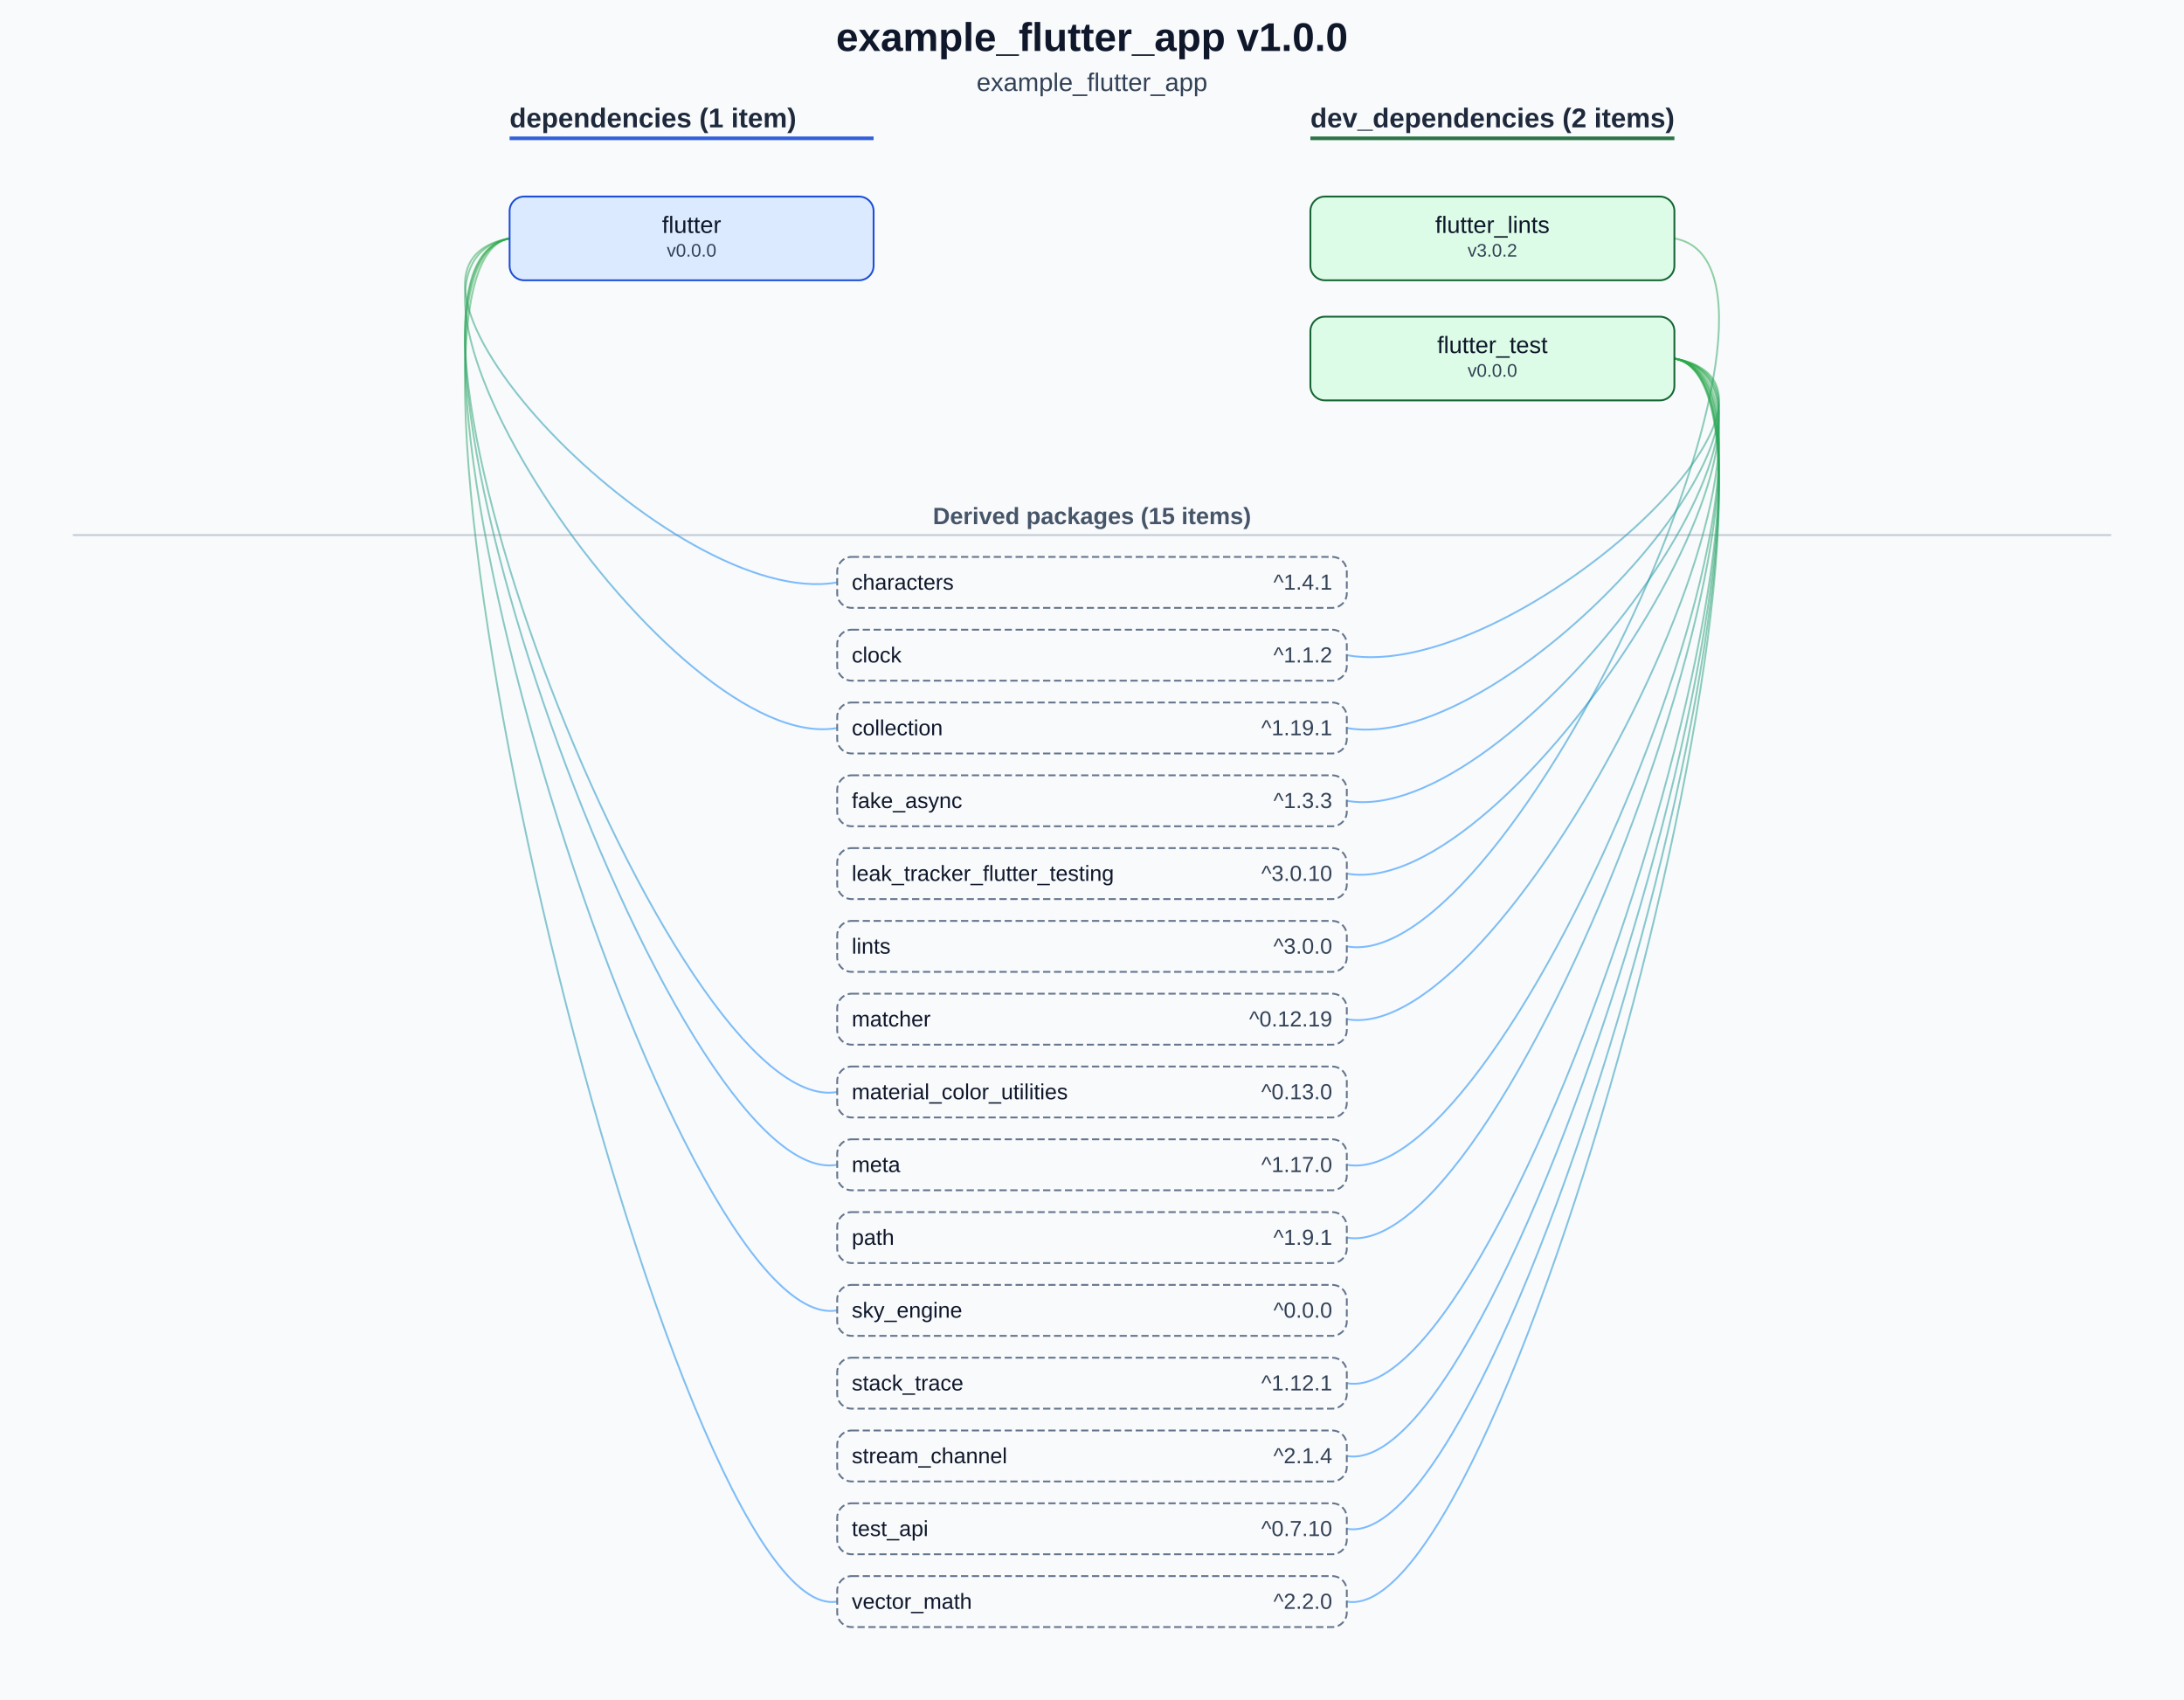
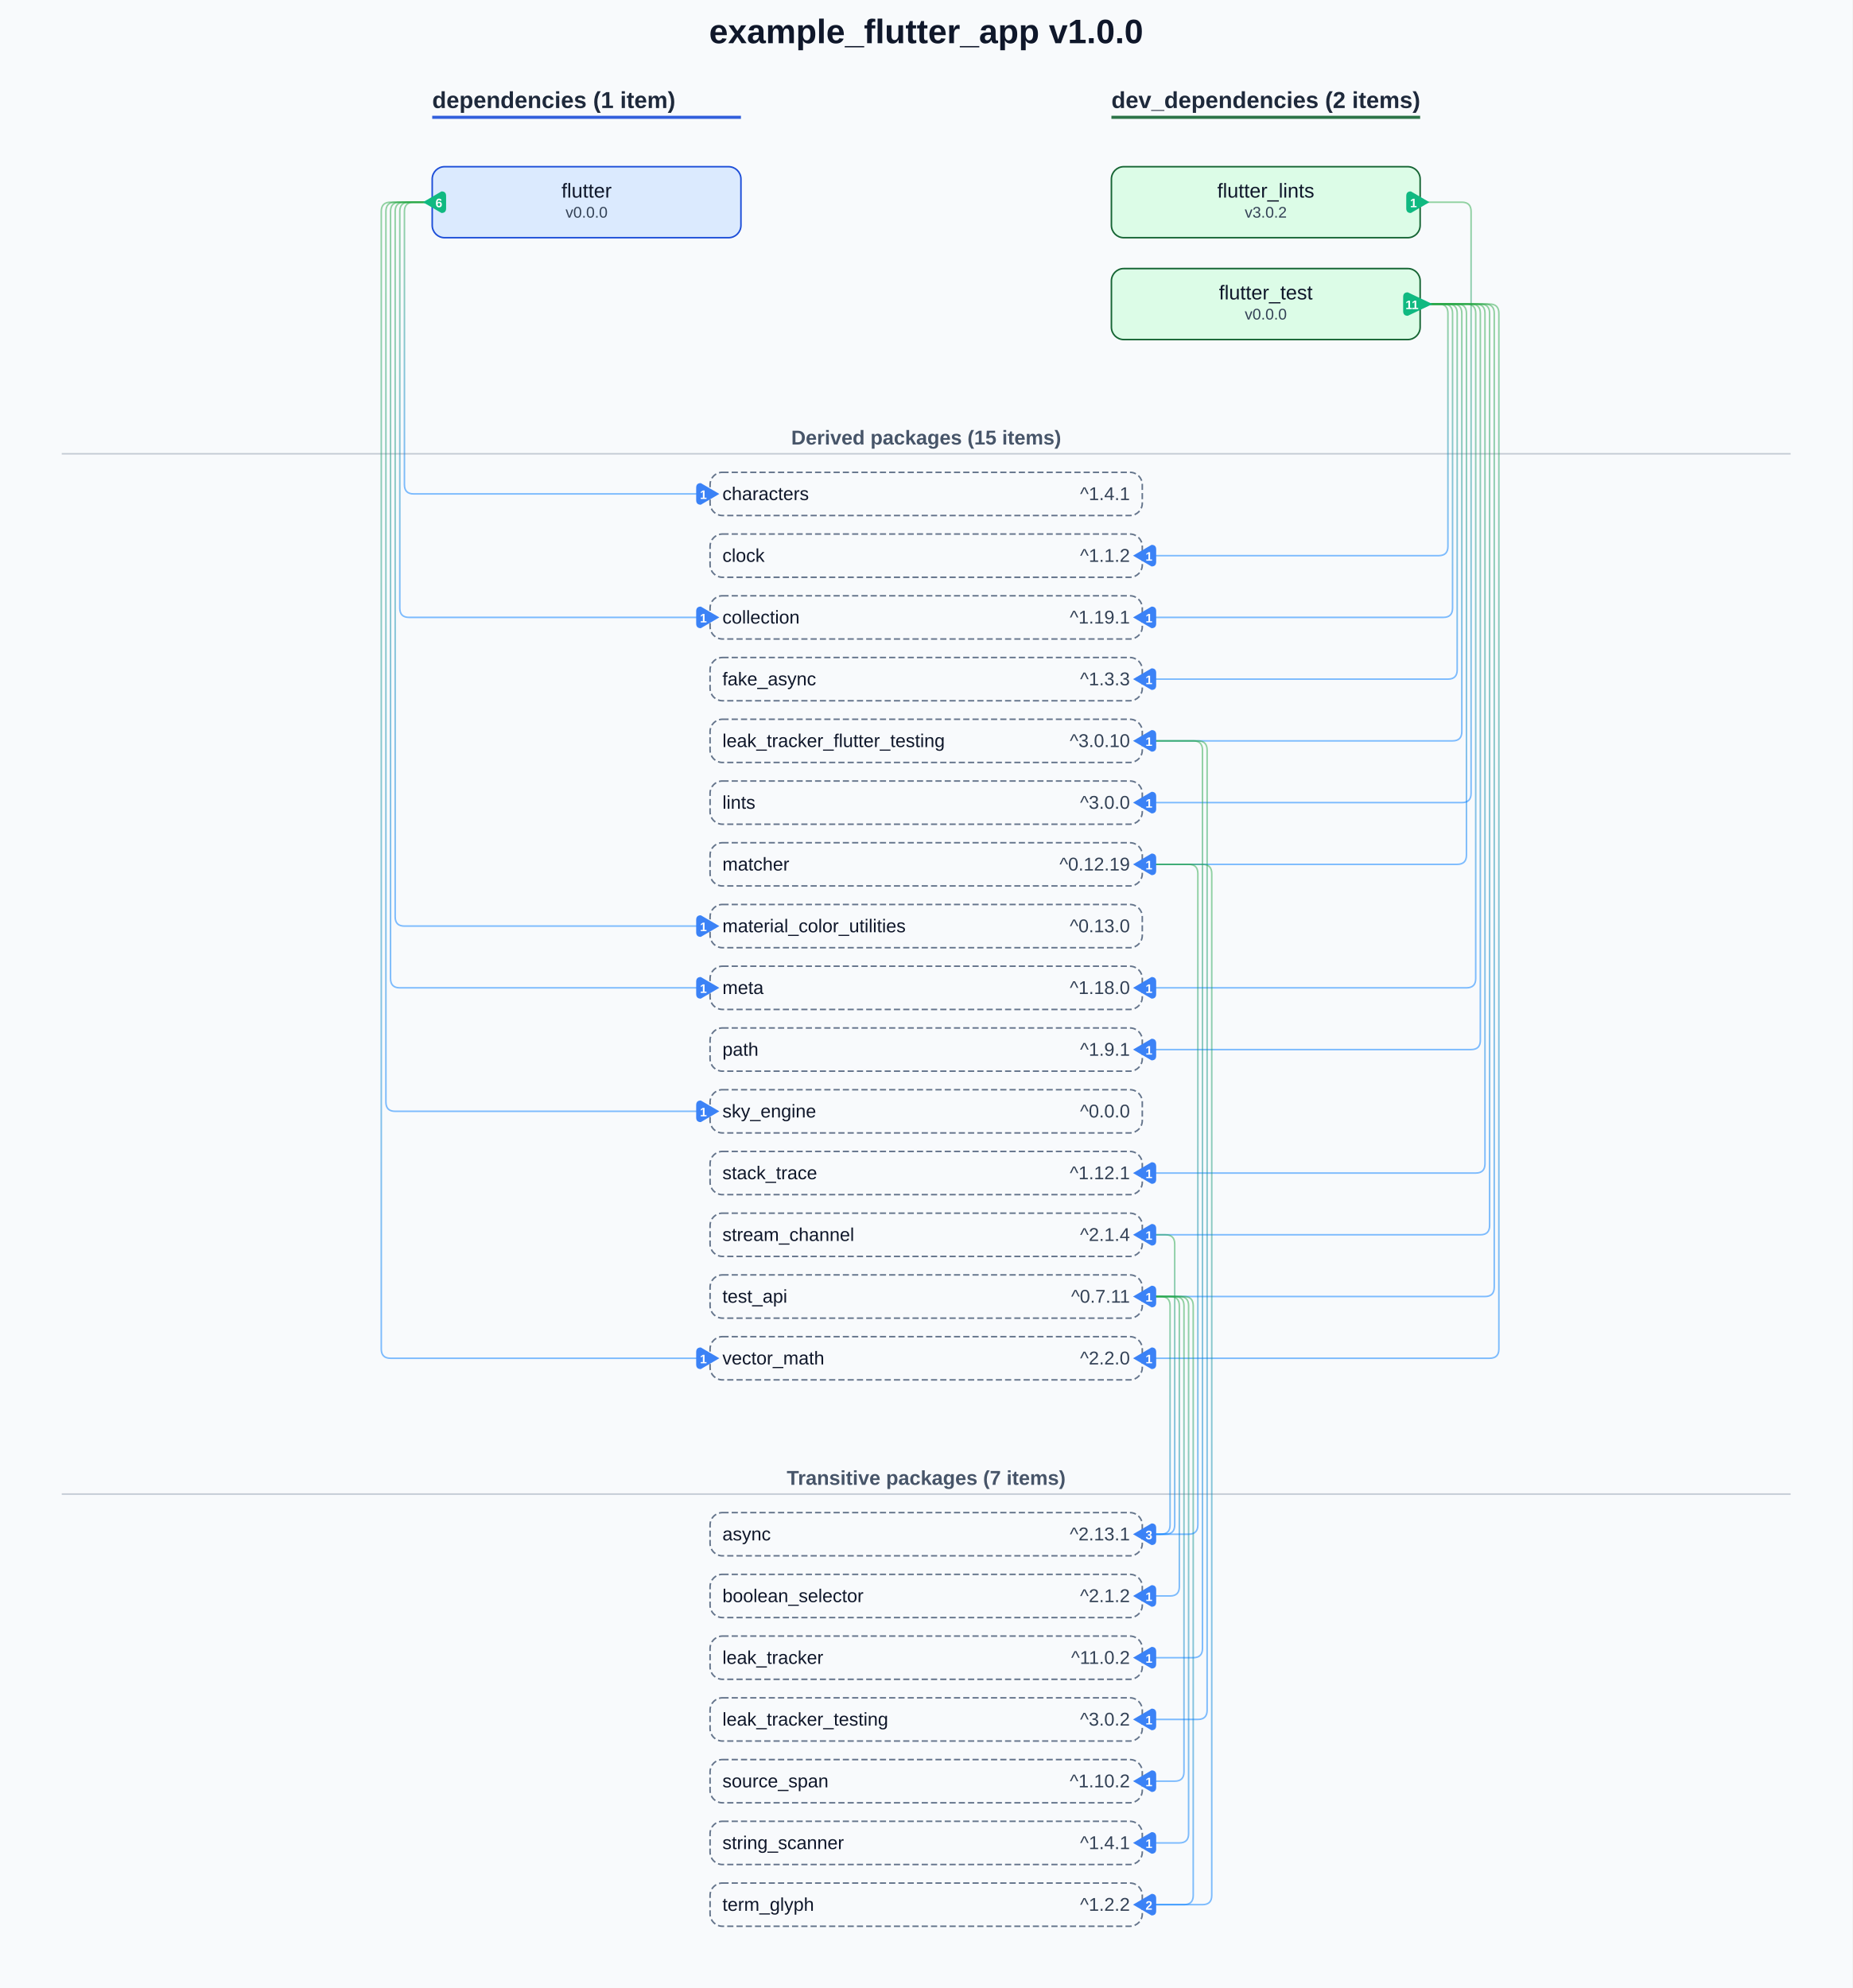
- <svg xmlns="http://www.w3.org/2000/svg" width="1200.0" height="934.0" viewBox="0 0 1200.0 934.0" font-family="Arial, Helvetica, sans-serif">
+ <svg xmlns="http://www.w3.org/2000/svg" width="1200.0" height="1288.0" viewBox="0 0 1200.0 1288.0" font-family="Arial, Helvetica, sans-serif">
  <defs>
    <filter id="whiteShadow" x="-20%" y="-20%" width="140%" height="140%">
      <feGaussianBlur in="SourceAlpha" stdDeviation="3" />
      <feOffset dx="0" dy="0" result="offsetblur" />
      <feFlood flood-color="white" flood-opacity="1" />
      <feComposite in2="offsetblur" operator="in" />
      <feMerge>
        <feMergeNode />
        <feMergeNode in="SourceGraphic" />
      </feMerge>
    </filter>
    <filter id="hierarchicalShadow" x="-20%" y="-20%" width="140%" height="140%">
      <feGaussianBlur in="SourceAlpha" stdDeviation="5" />
      <feOffset dx="2" dy="2" result="offsetblur" />
      <feFlood flood-color="rgba(0,0,0,0.1)" flood-opacity="0.8" />
      <feComposite in2="offsetblur" operator="in" />
      <feMerge>
        <feMergeNode />
        <feMergeNode in="SourceGraphic" />
      </feMerge>
    </filter>
    <filter id="outlineWhite">
      <feMorphology in="SourceAlpha" result="DILATED" operator="dilate" radius="2" />
      <feFlood flood-color="white" flood-opacity="0.5" result="WHITE" />
      <feComposite in="WHITE" in2="DILATED" operator="in" result="OUTLINE" />
      <feMerge>
        <feMergeNode in="OUTLINE" />
        <feMergeNode in="SourceGraphic" />
      </feMerge>
    </filter>
    <linearGradient id="horizontalGradient" x1="0%" y1="0%" x2="100%" y2="0%">
      <stop offset="0%" stop-color="#28a745" />
      <stop offset="100%" stop-color="#007bff" />
    </linearGradient>
    <linearGradient id="horizontalGradientFlat" gradientUnits="userSpaceOnUse" x1="0" y1="0" x2="100%" y2="0">
      <stop offset="0%" stop-color="#28a745" />
      <stop offset="100%" stop-color="#007bff" />
    </linearGradient>
    <linearGradient id="verticalGradient" x1="0%" y1="0%" x2="0%" y2="100%">
      <stop offset="0%" stop-color="#28a745" />
      <stop offset="100%" stop-color="#007bff" />
    </linearGradient>
    <linearGradient id="warningNodeGradient" x1="20%" y1="0%" x2="80%" y2="100%">
      <stop offset="0%" stop-color="#fff6e8" stop-opacity="0.95" />
      <stop offset="100%" stop-color="#f2a23a" stop-opacity="0.45" />
    </linearGradient>
    <linearGradient id="errorNodeGradient" x1="20%" y1="0%" x2="80%" y2="100%">
      <stop offset="0%" stop-color="#fdeeed" stop-opacity="0.95" />
      <stop offset="100%" stop-color="#e05545" stop-opacity="0.5" />
    </linearGradient>
  </defs>
  <rect width="100%" height="100%" fill="#f8fafc" />
  <defs>
    <filter id="whiteShadow" x="-20%" y="-20%" width="140%" height="140%">
      <feGaussianBlur in="SourceAlpha" stdDeviation="3" />
      <feOffset dx="0" dy="0" result="offsetblur" />
      <feFlood flood-color="white" flood-opacity="1" />
      <feComposite in2="offsetblur" operator="in" />
      <feMerge>
        <feMergeNode />
        <feMergeNode in="SourceGraphic" />
      </feMerge>
    </filter>
    <filter id="hierarchicalShadow" x="-20%" y="-20%" width="140%" height="140%">
      <feGaussianBlur in="SourceAlpha" stdDeviation="5" />
      <feOffset dx="2" dy="2" result="offsetblur" />
      <feFlood flood-color="rgba(0,0,0,0.1)" flood-opacity="0.8" />
      <feComposite in2="offsetblur" operator="in" />
      <feMerge>
        <feMergeNode />
        <feMergeNode in="SourceGraphic" />
      </feMerge>
    </filter>
    <filter id="outlineWhite">
      <feMorphology in="SourceAlpha" result="DILATED" operator="dilate" radius="2" />
      <feFlood flood-color="white" flood-opacity="0.5" result="WHITE" />
      <feComposite in="WHITE" in2="DILATED" operator="in" result="OUTLINE" />
      <feMerge>
        <feMergeNode in="OUTLINE" />
        <feMergeNode in="SourceGraphic" />
      </feMerge>
    </filter>
    <linearGradient id="horizontalGradient" x1="0%" y1="0%" x2="100%" y2="0%">
      <stop offset="0%" stop-color="#28a745" />
      <stop offset="100%" stop-color="#007bff" />
    </linearGradient>
    <linearGradient id="horizontalGradientFlat" gradientUnits="userSpaceOnUse" x1="0" y1="0" x2="100%" y2="0">
      <stop offset="0%" stop-color="#28a745" />
      <stop offset="100%" stop-color="#007bff" />
    </linearGradient>
    <linearGradient id="verticalGradient" x1="0%" y1="0%" x2="0%" y2="100%">
      <stop offset="0%" stop-color="#28a745" />
      <stop offset="100%" stop-color="#007bff" />
    </linearGradient>
    <linearGradient id="warningNodeGradient" x1="20%" y1="0%" x2="80%" y2="100%">
      <stop offset="0%" stop-color="#fff6e8" stop-opacity="0.95" />
      <stop offset="100%" stop-color="#f2a23a" stop-opacity="0.45" />
    </linearGradient>
    <linearGradient id="errorNodeGradient" x1="20%" y1="0%" x2="80%" y2="100%">
      <stop offset="0%" stop-color="#fdeeed" stop-opacity="0.95" />
      <stop offset="100%" stop-color="#e05545" stop-opacity="0.5" />
    </linearGradient>
  </defs>
  <style>  
  .layerBackground { 
    fill: rgba(52, 58, 64, 0.08);     
  }

  .layerBackground:hover { 
    fill: PaleGoldenRod ;
    transition: all 0.1s ease-in-out; 
  }

  .layerBackgroundVirtualFolder { 
    fill: rgba(52, 58, 64, 0.05); 
    stroke: gray; 
    stroke-width: 1; 
    stroke-dasharray: 4,4; 
  }

  .layerBackgroundVirtualFolder:hover { 
    fill: PaleGoldenRod ;
    stroke: gray; 
    stroke-width: 0; 
    stroke-dasharray: 4,4;
    transition: all 0.1s ease-in-out; 
  }
  
  .layerTitle,
  .layerTitleSmall { 
    fill: black; 
    font-weight: bold; 
    text-anchor: middle; 
    filter: url(#outlineWhite); 
  }

  .layerTitle { 
    font-size: 16px; 
  }

  .layerTitleSmall { 
    font-size: 12px; 
  }
  
  /* File node styles */
  .fileNode { 
    fill: white; 
    stroke: gray; 
    stroke-width: 0.5; 
    rx: 6; 
    ry: 6;    
  }
  
  .fileNode:hover {     
    fill: PaleGoldenRod;
    transition: all 0.1s ease-in-out; 
  }

  .fileNodeWarning,
  .layerBackgroundWarning,
  .layerBackgroundVirtualFolderWarning {
    fill: url(#warningNodeGradient);
    fill-opacity: 0.68;
  }

  .fileNodeError,
  .layerBackgroundError,
  .layerBackgroundVirtualFolderError {
    fill: url(#errorNodeGradient);
    fill-opacity: 0.72;
  }

  .textNormal,
  .textSmall { 
    fill: #212529; 
    font-weight: 900; 
    text-anchor: middle; 
    dominant-baseline: middle; 
    filter: url(#outlineWhite); 
  }

  .textNormal { 
    font-size: 14px; 
  }

  .textSmall { 
    font-size: 12px; 
  }

  /* Unified edge styles */
  .edge { 
    fill: none; 
    stroke: url(#horizontalGradient); 
    stroke-width: 1; 
    opacity: 0.5;
    cursor: pointer;
    transition: all 0.1s ease-in-out; 
  }


  .edge:hover { 
    stroke: url(#horizontalGradient); 
    stroke-width: 3; 
    opacity: 1.0; 
  }

  .edgeFlat {
    stroke: url(#horizontalGradient);
    stroke-width: 1.5;
    stroke-linecap: round;
    opacity: 0.95;
  }

  .edgeFlat:hover {
    stroke: url(#horizontalGradient);
    stroke-width: 3;
    opacity: 1.0;
  }
  
  .edgeVertical { 
    fill: none; 
    stroke: url(#verticalGradient); 
    stroke-width: 1; 
    opacity: 0.5; 
    cursor: pointer;
    transition: all 0.1s ease-in-out; 
  }
  
  .edgeVertical:hover { 
    stroke: url(#verticalGradient); 
    stroke-width: 3; 
    opacity: 1.0; 
  }
  
  /* Special edge styles */
  .cycleEdge { 
    fill: none; 
    stroke: red; 
    stroke-width: 5; 
    opacity: 0.9; 
    cursor: pointer;
  }
  
  .warningEdge { 
    fill: none; 
    stroke: orange; 
    stroke-width: 3; 
    opacity: 0.9; 
    cursor: pointer;
    transition: all 0.1s ease-in-out; 
  }
  
  .warningEdge:hover { 
    fill: none; 
    stroke: orange; 
    stroke-width: 5; 
    opacity: 1.0; 
  }
  
  /* Unified badge styles with pointer cursor */
  .badge { 
    font-size: 10px; 
    font-weight: bold; 
    fill: white; 
    text-anchor: middle; 
    dominant-baseline: middle; 
    cursor: pointer; 
    transition: all 0.1s ease-in-out; 
  }
  
  .badge:hover { 
    opacity: 0.8; 
  }
  
  /* Special styles */
  .folderTitleLayer { 
    pointer-events: none; 
    isolation: isolate; 
  }
</style>
  <text x="600.0" y="28.0" text-anchor="middle" fill="#0f172a" font-size="22.0" font-weight="700">example_flutter_app v1.0.0</text>
-   <text x="600.0" y="50.0" text-anchor="middle" fill="#334155" font-size="14.0">example_flutter_app</text>
  <text x="280.0" y="70.0" fill="#1e293b" font-size="15.0" font-weight="700">dependencies (1 item)</text>
  <line x1="280.0" y1="76.0" x2="480.0" y2="76.0" stroke="#1d4ed8" stroke-width="2.0" opacity="0.9" />
  <text x="720.0" y="70.0" fill="#1e293b" font-size="15.0" font-weight="700">dev_dependencies (2 items)</text>
  <line x1="720.0" y1="76.0" x2="920.0" y2="76.0" stroke="#166534" stroke-width="2.0" opacity="0.9" />
  <text x="600.0" y="288.0" text-anchor="middle" fill="#475569" font-size="13.0" font-weight="700">Derived packages (15 items)</text>
  <line x1="40.0" y1="294.0" x2="1160.0" y2="294.0" stroke="#64748b" stroke-width="1" opacity="0.35" />
-   <g>
-     <path d="M 280.0 131.0 C 190.0 147.0, 370.0 336.0, 460.0 320.0" class="edgeVertical" />
-   </g>
-   <g>
-     <path d="M 280.0 131.0 C 190.0 147.0, 370.0 416.0, 460.0 400.0" class="edgeVertical" />
-   </g>
-   <g>
-     <path d="M 280.0 131.0 C 190.0 147.0, 370.0 616.0, 460.0 600.0" class="edgeVertical" />
-   </g>
-   <g>
-     <path d="M 280.0 131.0 C 190.0 147.0, 370.0 656.0, 460.0 640.0" class="edgeVertical" />
-   </g>
-   <g>
-     <path d="M 280.0 131.0 C 190.0 147.0, 370.0 736.0, 460.0 720.0" class="edgeVertical" />
-   </g>
-   <g>
-     <path d="M 280.0 131.0 C 190.0 147.0, 370.0 896.0, 460.0 880.0" class="edgeVertical" />
-   </g>
-   <g>
-     <path d="M 920.0 131.0 C 1010.0 147.0, 830.0 536.0, 740.0 520.0" class="edgeVertical" />
-   </g>
-   <g>
-     <path d="M 920.0 197.0 C 1010.0 213.0, 830.0 376.0, 740.0 360.0" class="edgeVertical" />
-   </g>
-   <g>
-     <path d="M 920.0 197.0 C 1010.0 213.0, 830.0 416.0, 740.0 400.0" class="edgeVertical" />
-   </g>
-   <g>
-     <path d="M 920.0 197.0 C 1010.0 213.0, 830.0 456.0, 740.0 440.0" class="edgeVertical" />
-   </g>
-   <g>
-     <path d="M 920.0 197.0 C 1010.0 213.0, 830.0 496.0, 740.0 480.0" class="edgeVertical" />
-   </g>
-   <g>
-     <path d="M 920.0 197.0 C 1010.0 213.0, 830.0 576.0, 740.0 560.0" class="edgeVertical" />
-   </g>
-   <g>
-     <path d="M 920.0 197.0 C 1010.0 213.0, 830.0 656.0, 740.0 640.0" class="edgeVertical" />
-   </g>
-   <g>
-     <path d="M 920.0 197.0 C 1010.0 213.0, 830.0 696.0, 740.0 680.0" class="edgeVertical" />
-   </g>
-   <g>
-     <path d="M 920.0 197.0 C 1010.0 213.0, 830.0 776.0, 740.0 760.0" class="edgeVertical" />
-   </g>
-   <g>
-     <path d="M 920.0 197.0 C 1010.0 213.0, 830.0 816.0, 740.0 800.0" class="edgeVertical" />
-   </g>
-   <g>
-     <path d="M 920.0 197.0 C 1010.0 213.0, 830.0 856.0, 740.0 840.0" class="edgeVertical" />
-   </g>
-   <g>
-     <path d="M 920.0 197.0 C 1010.0 213.0, 830.0 896.0, 740.0 880.0" class="edgeVertical" />
+   <text x="600.0" y="962.0" text-anchor="middle" fill="#475569" font-size="13.0" font-weight="700">Transitive packages (7 items)</text>
+   <line x1="40.0" y1="968.0" x2="1160.0" y2="968.0" stroke="#64748b" stroke-width="1" opacity="0.35" />
+   <g>
+     <path d="M 280.0 131.0 H 268.0 Q 262.0 131.0 262.0 137.0 V 314.0 Q 262.0 320.0 268.0 320.0 H 460.0" class="edgeVertical" />
+   </g>
+   <g>
+     <path d="M 280.0 131.0 H 265.0 Q 259.0 131.0 259.0 137.0 V 394.0 Q 259.0 400.0 265.0 400.0 H 460.0" class="edgeVertical" />
+   </g>
+   <g>
+     <path d="M 280.0 131.0 H 262.0 Q 256.0 131.0 256.0 137.0 V 594.0 Q 256.0 600.0 262.0 600.0 H 460.0" class="edgeVertical" />
+   </g>
+   <g>
+     <path d="M 280.0 131.0 H 259.0 Q 253.0 131.0 253.0 137.0 V 634.0 Q 253.0 640.0 259.0 640.0 H 460.0" class="edgeVertical" />
+   </g>
+   <g>
+     <path d="M 280.0 131.0 H 256.0 Q 250.0 131.0 250.0 137.0 V 714.0 Q 250.0 720.0 256.0 720.0 H 460.0" class="edgeVertical" />
+   </g>
+   <g>
+     <path d="M 280.0 131.0 H 253.0 Q 247.0 131.0 247.0 137.0 V 874.0 Q 247.0 880.0 253.0 880.0 H 460.0" class="edgeVertical" />
+   </g>
+   <g>
+     <path d="M 920.0 197.0 H 932.0 Q 938.0 197.0 938.0 203.0 V 354.0 Q 938.0 360.0 932.0 360.0 H 740.0" class="edgeVertical" />
+   </g>
+   <g>
+     <path d="M 920.0 197.0 H 935.0 Q 941.0 197.0 941.0 203.0 V 394.0 Q 941.0 400.0 935.0 400.0 H 740.0" class="edgeVertical" />
+   </g>
+   <g>
+     <path d="M 920.0 197.0 H 938.0 Q 944.0 197.0 944.0 203.0 V 434.0 Q 944.0 440.0 938.0 440.0 H 740.0" class="edgeVertical" />
+   </g>
+   <g>
+     <path d="M 920.0 197.0 H 941.0 Q 947.0 197.0 947.0 203.0 V 474.0 Q 947.0 480.0 941.0 480.0 H 740.0" class="edgeVertical" />
+   </g>
+   <g>
+     <path d="M 920.0 197.0 H 944.0 Q 950.0 197.0 950.0 203.0 V 554.0 Q 950.0 560.0 944.0 560.0 H 740.0" class="edgeVertical" />
+   </g>
+   <g>
+     <path d="M 920.0 131.0 H 947.0 Q 953.0 131.0 953.0 137.0 V 514.0 Q 953.0 520.0 947.0 520.0 H 740.0" class="edgeVertical" />
+   </g>
+   <g>
+     <path d="M 920.0 197.0 H 950.0 Q 956.0 197.0 956.0 203.0 V 634.0 Q 956.0 640.0 950.0 640.0 H 740.0" class="edgeVertical" />
+   </g>
+   <g>
+     <path d="M 920.0 197.0 H 953.0 Q 959.0 197.0 959.0 203.0 V 674.0 Q 959.0 680.0 953.0 680.0 H 740.0" class="edgeVertical" />
+   </g>
+   <g>
+     <path d="M 920.0 197.0 H 956.0 Q 962.0 197.0 962.0 203.0 V 754.0 Q 962.0 760.0 956.0 760.0 H 740.0" class="edgeVertical" />
+   </g>
+   <g>
+     <path d="M 920.0 197.0 H 959.0 Q 965.0 197.0 965.0 203.0 V 794.0 Q 965.0 800.0 959.0 800.0 H 740.0" class="edgeVertical" />
+   </g>
+   <g>
+     <path d="M 920.0 197.0 H 962.0 Q 968.0 197.0 968.0 203.0 V 834.0 Q 968.0 840.0 962.0 840.0 H 740.0" class="edgeVertical" />
+   </g>
+   <g>
+     <path d="M 920.0 197.0 H 965.0 Q 971.0 197.0 971.0 203.0 V 874.0 Q 971.0 880.0 965.0 880.0 H 740.0" class="edgeVertical" />
+   </g>
+   <g>
+     <path d="M 740.0 840.0 H 752.0 Q 758.0 840.0 758.0 846.0 V 988.0 Q 758.0 994.0 752.0 994.0 H 460.0" class="edgeVertical" />
+   </g>
+   <g>
+     <path d="M 740.0 800.0 H 755.0 Q 761.0 800.0 761.0 806.0 V 988.0 Q 761.0 994.0 755.0 994.0 H 460.0" class="edgeVertical" />
+   </g>
+   <g>
+     <path d="M 740.0 840.0 H 758.0 Q 764.0 840.0 764.0 846.0 V 1028.0 Q 764.0 1034.0 758.0 1034.0 H 460.0" class="edgeVertical" />
+   </g>
+   <g>
+     <path d="M 740.0 840.0 H 761.0 Q 767.0 840.0 767.0 846.0 V 1148.0 Q 767.0 1154.0 761.0 1154.0 H 460.0" class="edgeVertical" />
+   </g>
+   <g>
+     <path d="M 740.0 840.0 H 764.0 Q 770.0 840.0 770.0 846.0 V 1188.0 Q 770.0 1194.0 764.0 1194.0 H 460.0" class="edgeVertical" />
+   </g>
+   <g>
+     <path d="M 740.0 840.0 H 767.0 Q 773.0 840.0 773.0 846.0 V 1228.0 Q 773.0 1234.0 767.0 1234.0 H 460.0" class="edgeVertical" />
+   </g>
+   <g>
+     <path d="M 740.0 560.0 H 770.0 Q 776.0 560.0 776.0 566.0 V 988.0 Q 776.0 994.0 770.0 994.0 H 460.0" class="edgeVertical" />
+   </g>
+   <g>
+     <path d="M 740.0 480.0 H 773.0 Q 779.0 480.0 779.0 486.0 V 1068.0 Q 779.0 1074.0 773.0 1074.0 H 460.0" class="edgeVertical" />
+   </g>
+   <g>
+     <path d="M 740.0 480.0 H 776.0 Q 782.0 480.0 782.0 486.0 V 1108.0 Q 782.0 1114.0 776.0 1114.0 H 460.0" class="edgeVertical" />
+   </g>
+   <g>
+     <path d="M 740.0 560.0 H 779.0 Q 785.0 560.0 785.0 566.0 V 1228.0 Q 785.0 1234.0 779.0 1234.0 H 460.0" class="edgeVertical" />
  </g>
  <rect x="280.0" y="108.0" width="200.0" height="46.0" rx="8.0" ry="8.0" fill="#dbeafe" stroke="#1d4ed8" stroke-width="1" />
  <text x="380.0" y="128.0" text-anchor="middle" fill="#0f172a" font-size="13.0">flutter</text>
  <text x="380.0" y="141.0" text-anchor="middle" fill="#334155" font-size="10.0">v0.0.0</text>
+   <g class="badge outgoingBadge">
+     <path d="M 274.0,131.0 L 286.0,124.0 Q 289.0,124.0 289.0,127.0 L 289.0,135.0 Q 289.0,138.0 286.0,138.0 Z" fill="#10b981" />
+     <text x="284.32" y="132.0" text-anchor="middle" fill="white" font-size="8.0" font-weight="bold">6</text>
+   </g>
  <rect x="720.0" y="108.0" width="200.0" height="46.0" rx="8.0" ry="8.0" fill="#dcfce7" stroke="#166534" stroke-width="1" />
  <text x="820.0" y="128.0" text-anchor="middle" fill="#0f172a" font-size="13.0">flutter_lints</text>
  <text x="820.0" y="141.0" text-anchor="middle" fill="#334155" font-size="10.0">v3.0.2</text>
+   <g class="badge outgoingBadge">
+     <path d="M 926.0,131.0 L 914.0,124.0 Q 911.0,124.0 911.0,127.0 L 911.0,135.0 Q 911.0,138.0 914.0,138.0 Z" fill="#10b981" />
+     <text x="915.68" y="132.0" text-anchor="middle" fill="white" font-size="8.0" font-weight="bold">1</text>
+   </g>
  <rect x="720.0" y="174.0" width="200.0" height="46.0" rx="8.0" ry="8.0" fill="#dcfce7" stroke="#166534" stroke-width="1" />
  <text x="820.0" y="194.0" text-anchor="middle" fill="#0f172a" font-size="13.0">flutter_test</text>
  <text x="820.0" y="207.0" text-anchor="middle" fill="#334155" font-size="10.0">v0.0.0</text>
+   <g class="badge outgoingBadge">
+     <path d="M 928.0,197.0 L 912.0,189.4 Q 909.0,189.4 909.0,192.4 L 909.0,201.6 Q 909.0,204.6 912.0,204.6 Z" fill="#10b981" />
+     <text x="914.72" y="198.0" text-anchor="middle" fill="white" font-size="8.0" font-weight="bold" textLength="10.12" lengthAdjust="spacingAndGlyphs">11</text>
+   </g>
  <rect x="460.0" y="306.0" width="280.0" height="28.0" rx="8.0" ry="8.0" fill="#f8fafc" stroke="#64748b" stroke-width="1" stroke-dasharray="4,2" />
  <text x="468.0" y="324.0" text-anchor="start" fill="#0f172a" font-size="12.0">characters</text>
  <text x="732.0" y="324.0" text-anchor="end" fill="#334155" font-size="12.0">^1.4.1</text>
+   <g class="badge incomingBadge">
+     <path d="M 466.0,320.0 L 454.0,313.0 Q 451.0,313.0 451.0,316.0 L 451.0,324.0 Q 451.0,327.0 454.0,327.0 Z" fill="#3b82f6" />
+     <text x="455.68" y="321.0" text-anchor="middle" fill="white" font-size="8.0" font-weight="bold">1</text>
+   </g>
  <rect x="460.0" y="346.0" width="280.0" height="28.0" rx="8.0" ry="8.0" fill="#f8fafc" stroke="#64748b" stroke-width="1" stroke-dasharray="4,2" />
  <text x="468.0" y="364.0" text-anchor="start" fill="#0f172a" font-size="12.0">clock</text>
  <text x="732.0" y="364.0" text-anchor="end" fill="#334155" font-size="12.0">^1.1.2</text>
+   <g class="badge incomingBadge">
+     <path d="M 734.0,360.0 L 746.0,353.0 Q 749.0,353.0 749.0,356.0 L 749.0,364.0 Q 749.0,367.0 746.0,367.0 Z" fill="#3b82f6" />
+     <text x="744.32" y="361.0" text-anchor="middle" fill="white" font-size="8.0" font-weight="bold">1</text>
+   </g>
  <rect x="460.0" y="386.0" width="280.0" height="28.0" rx="8.0" ry="8.0" fill="#f8fafc" stroke="#64748b" stroke-width="1" stroke-dasharray="4,2" />
  <text x="468.0" y="404.0" text-anchor="start" fill="#0f172a" font-size="12.0">collection</text>
  <text x="732.0" y="404.0" text-anchor="end" fill="#334155" font-size="12.0">^1.19.1</text>
+   <g class="badge incomingBadge">
+     <path d="M 466.0,400.0 L 454.0,393.0 Q 451.0,393.0 451.0,396.0 L 451.0,404.0 Q 451.0,407.0 454.0,407.0 Z" fill="#3b82f6" />
+     <text x="455.68" y="401.0" text-anchor="middle" fill="white" font-size="8.0" font-weight="bold">1</text>
+   </g>
+   <g class="badge incomingBadge">
+     <path d="M 734.0,400.0 L 746.0,393.0 Q 749.0,393.0 749.0,396.0 L 749.0,404.0 Q 749.0,407.0 746.0,407.0 Z" fill="#3b82f6" />
+     <text x="744.32" y="401.0" text-anchor="middle" fill="white" font-size="8.0" font-weight="bold">1</text>
+   </g>
  <rect x="460.0" y="426.0" width="280.0" height="28.0" rx="8.0" ry="8.0" fill="#f8fafc" stroke="#64748b" stroke-width="1" stroke-dasharray="4,2" />
  <text x="468.0" y="444.0" text-anchor="start" fill="#0f172a" font-size="12.0">fake_async</text>
  <text x="732.0" y="444.0" text-anchor="end" fill="#334155" font-size="12.0">^1.3.3</text>
+   <g class="badge incomingBadge">
+     <path d="M 734.0,440.0 L 746.0,433.0 Q 749.0,433.0 749.0,436.0 L 749.0,444.0 Q 749.0,447.0 746.0,447.0 Z" fill="#3b82f6" />
+     <text x="744.32" y="441.0" text-anchor="middle" fill="white" font-size="8.0" font-weight="bold">1</text>
+   </g>
  <rect x="460.0" y="466.0" width="280.0" height="28.0" rx="8.0" ry="8.0" fill="#f8fafc" stroke="#64748b" stroke-width="1" stroke-dasharray="4,2" />
  <text x="468.0" y="484.0" text-anchor="start" fill="#0f172a" font-size="12.0">leak_tracker_flutter_testing</text>
  <text x="732.0" y="484.0" text-anchor="end" fill="#334155" font-size="12.0">^3.0.10</text>
+   <g class="badge incomingBadge">
+     <path d="M 734.0,480.0 L 746.0,473.0 Q 749.0,473.0 749.0,476.0 L 749.0,484.0 Q 749.0,487.0 746.0,487.0 Z" fill="#3b82f6" />
+     <text x="744.32" y="481.0" text-anchor="middle" fill="white" font-size="8.0" font-weight="bold">1</text>
+   </g>
  <rect x="460.0" y="506.0" width="280.0" height="28.0" rx="8.0" ry="8.0" fill="#f8fafc" stroke="#64748b" stroke-width="1" stroke-dasharray="4,2" />
  <text x="468.0" y="524.0" text-anchor="start" fill="#0f172a" font-size="12.0">lints</text>
  <text x="732.0" y="524.0" text-anchor="end" fill="#334155" font-size="12.0">^3.0.0</text>
+   <g class="badge incomingBadge">
+     <path d="M 734.0,520.0 L 746.0,513.0 Q 749.0,513.0 749.0,516.0 L 749.0,524.0 Q 749.0,527.0 746.0,527.0 Z" fill="#3b82f6" />
+     <text x="744.32" y="521.0" text-anchor="middle" fill="white" font-size="8.0" font-weight="bold">1</text>
+   </g>
  <rect x="460.0" y="546.0" width="280.0" height="28.0" rx="8.0" ry="8.0" fill="#f8fafc" stroke="#64748b" stroke-width="1" stroke-dasharray="4,2" />
  <text x="468.0" y="564.0" text-anchor="start" fill="#0f172a" font-size="12.0">matcher</text>
  <text x="732.0" y="564.0" text-anchor="end" fill="#334155" font-size="12.0">^0.12.19</text>
+   <g class="badge incomingBadge">
+     <path d="M 734.0,560.0 L 746.0,553.0 Q 749.0,553.0 749.0,556.0 L 749.0,564.0 Q 749.0,567.0 746.0,567.0 Z" fill="#3b82f6" />
+     <text x="744.32" y="561.0" text-anchor="middle" fill="white" font-size="8.0" font-weight="bold">1</text>
+   </g>
  <rect x="460.0" y="586.0" width="280.0" height="28.0" rx="8.0" ry="8.0" fill="#f8fafc" stroke="#64748b" stroke-width="1" stroke-dasharray="4,2" />
  <text x="468.0" y="604.0" text-anchor="start" fill="#0f172a" font-size="12.0">material_color_utilities</text>
  <text x="732.0" y="604.0" text-anchor="end" fill="#334155" font-size="12.0">^0.13.0</text>
+   <g class="badge incomingBadge">
+     <path d="M 466.0,600.0 L 454.0,593.0 Q 451.0,593.0 451.0,596.0 L 451.0,604.0 Q 451.0,607.0 454.0,607.0 Z" fill="#3b82f6" />
+     <text x="455.68" y="601.0" text-anchor="middle" fill="white" font-size="8.0" font-weight="bold">1</text>
+   </g>
  <rect x="460.0" y="626.0" width="280.0" height="28.0" rx="8.0" ry="8.0" fill="#f8fafc" stroke="#64748b" stroke-width="1" stroke-dasharray="4,2" />
  <text x="468.0" y="644.0" text-anchor="start" fill="#0f172a" font-size="12.0">meta</text>
-   <text x="732.0" y="644.0" text-anchor="end" fill="#334155" font-size="12.0">^1.17.0</text>
+   <text x="732.0" y="644.0" text-anchor="end" fill="#334155" font-size="12.0">^1.18.0</text>
+   <g class="badge incomingBadge">
+     <path d="M 466.0,640.0 L 454.0,633.0 Q 451.0,633.0 451.0,636.0 L 451.0,644.0 Q 451.0,647.0 454.0,647.0 Z" fill="#3b82f6" />
+     <text x="455.68" y="641.0" text-anchor="middle" fill="white" font-size="8.0" font-weight="bold">1</text>
+   </g>
+   <g class="badge incomingBadge">
+     <path d="M 734.0,640.0 L 746.0,633.0 Q 749.0,633.0 749.0,636.0 L 749.0,644.0 Q 749.0,647.0 746.0,647.0 Z" fill="#3b82f6" />
+     <text x="744.32" y="641.0" text-anchor="middle" fill="white" font-size="8.0" font-weight="bold">1</text>
+   </g>
  <rect x="460.0" y="666.0" width="280.0" height="28.0" rx="8.0" ry="8.0" fill="#f8fafc" stroke="#64748b" stroke-width="1" stroke-dasharray="4,2" />
  <text x="468.0" y="684.0" text-anchor="start" fill="#0f172a" font-size="12.0">path</text>
  <text x="732.0" y="684.0" text-anchor="end" fill="#334155" font-size="12.0">^1.9.1</text>
+   <g class="badge incomingBadge">
+     <path d="M 734.0,680.0 L 746.0,673.0 Q 749.0,673.0 749.0,676.0 L 749.0,684.0 Q 749.0,687.0 746.0,687.0 Z" fill="#3b82f6" />
+     <text x="744.32" y="681.0" text-anchor="middle" fill="white" font-size="8.0" font-weight="bold">1</text>
+   </g>
  <rect x="460.0" y="706.0" width="280.0" height="28.0" rx="8.0" ry="8.0" fill="#f8fafc" stroke="#64748b" stroke-width="1" stroke-dasharray="4,2" />
  <text x="468.0" y="724.0" text-anchor="start" fill="#0f172a" font-size="12.0">sky_engine</text>
  <text x="732.0" y="724.0" text-anchor="end" fill="#334155" font-size="12.0">^0.0.0</text>
+   <g class="badge incomingBadge">
+     <path d="M 466.0,720.0 L 454.0,713.0 Q 451.0,713.0 451.0,716.0 L 451.0,724.0 Q 451.0,727.0 454.0,727.0 Z" fill="#3b82f6" />
+     <text x="455.68" y="721.0" text-anchor="middle" fill="white" font-size="8.0" font-weight="bold">1</text>
+   </g>
  <rect x="460.0" y="746.0" width="280.0" height="28.0" rx="8.0" ry="8.0" fill="#f8fafc" stroke="#64748b" stroke-width="1" stroke-dasharray="4,2" />
  <text x="468.0" y="764.0" text-anchor="start" fill="#0f172a" font-size="12.0">stack_trace</text>
  <text x="732.0" y="764.0" text-anchor="end" fill="#334155" font-size="12.0">^1.12.1</text>
+   <g class="badge incomingBadge">
+     <path d="M 734.0,760.0 L 746.0,753.0 Q 749.0,753.0 749.0,756.0 L 749.0,764.0 Q 749.0,767.0 746.0,767.0 Z" fill="#3b82f6" />
+     <text x="744.32" y="761.0" text-anchor="middle" fill="white" font-size="8.0" font-weight="bold">1</text>
+   </g>
  <rect x="460.0" y="786.0" width="280.0" height="28.0" rx="8.0" ry="8.0" fill="#f8fafc" stroke="#64748b" stroke-width="1" stroke-dasharray="4,2" />
  <text x="468.0" y="804.0" text-anchor="start" fill="#0f172a" font-size="12.0">stream_channel</text>
  <text x="732.0" y="804.0" text-anchor="end" fill="#334155" font-size="12.0">^2.1.4</text>
+   <g class="badge incomingBadge">
+     <path d="M 734.0,800.0 L 746.0,793.0 Q 749.0,793.0 749.0,796.0 L 749.0,804.0 Q 749.0,807.0 746.0,807.0 Z" fill="#3b82f6" />
+     <text x="744.32" y="801.0" text-anchor="middle" fill="white" font-size="8.0" font-weight="bold">1</text>
+   </g>
  <rect x="460.0" y="826.0" width="280.0" height="28.0" rx="8.0" ry="8.0" fill="#f8fafc" stroke="#64748b" stroke-width="1" stroke-dasharray="4,2" />
  <text x="468.0" y="844.0" text-anchor="start" fill="#0f172a" font-size="12.0">test_api</text>
-   <text x="732.0" y="844.0" text-anchor="end" fill="#334155" font-size="12.0">^0.7.10</text>
+   <text x="732.0" y="844.0" text-anchor="end" fill="#334155" font-size="12.0">^0.7.11</text>
+   <g class="badge incomingBadge">
+     <path d="M 734.0,840.0 L 746.0,833.0 Q 749.0,833.0 749.0,836.0 L 749.0,844.0 Q 749.0,847.0 746.0,847.0 Z" fill="#3b82f6" />
+     <text x="744.32" y="841.0" text-anchor="middle" fill="white" font-size="8.0" font-weight="bold">1</text>
+   </g>
  <rect x="460.0" y="866.0" width="280.0" height="28.0" rx="8.0" ry="8.0" fill="#f8fafc" stroke="#64748b" stroke-width="1" stroke-dasharray="4,2" />
  <text x="468.0" y="884.0" text-anchor="start" fill="#0f172a" font-size="12.0">vector_math</text>
  <text x="732.0" y="884.0" text-anchor="end" fill="#334155" font-size="12.0">^2.2.0</text>
+   <g class="badge incomingBadge">
+     <path d="M 466.0,880.0 L 454.0,873.0 Q 451.0,873.0 451.0,876.0 L 451.0,884.0 Q 451.0,887.0 454.0,887.0 Z" fill="#3b82f6" />
+     <text x="455.68" y="881.0" text-anchor="middle" fill="white" font-size="8.0" font-weight="bold">1</text>
+   </g>
+   <g class="badge incomingBadge">
+     <path d="M 734.0,880.0 L 746.0,873.0 Q 749.0,873.0 749.0,876.0 L 749.0,884.0 Q 749.0,887.0 746.0,887.0 Z" fill="#3b82f6" />
+     <text x="744.32" y="881.0" text-anchor="middle" fill="white" font-size="8.0" font-weight="bold">1</text>
+   </g>
+   <rect x="460.0" y="980.0" width="280.0" height="28.0" rx="8.0" ry="8.0" fill="#f8fafc" stroke="#64748b" stroke-width="1" stroke-dasharray="4,2" />
+   <text x="468.0" y="998.0" text-anchor="start" fill="#0f172a" font-size="12.0">async</text>
+   <text x="732.0" y="998.0" text-anchor="end" fill="#334155" font-size="12.0">^2.13.1</text>
+   <g class="badge incomingBadge">
+     <path d="M 734.0,994.0 L 746.0,987.0 Q 749.0,987.0 749.0,990.0 L 749.0,998.0 Q 749.0,1001.0 746.0,1001.0 Z" fill="#3b82f6" />
+     <text x="744.32" y="995.0" text-anchor="middle" fill="white" font-size="8.0" font-weight="bold">3</text>
+   </g>
+   <rect x="460.0" y="1020.0" width="280.0" height="28.0" rx="8.0" ry="8.0" fill="#f8fafc" stroke="#64748b" stroke-width="1" stroke-dasharray="4,2" />
+   <text x="468.0" y="1038.0" text-anchor="start" fill="#0f172a" font-size="12.0">boolean_selector</text>
+   <text x="732.0" y="1038.0" text-anchor="end" fill="#334155" font-size="12.0">^2.1.2</text>
+   <g class="badge incomingBadge">
+     <path d="M 734.0,1034.0 L 746.0,1027.0 Q 749.0,1027.0 749.0,1030.0 L 749.0,1038.0 Q 749.0,1041.0 746.0,1041.0 Z" fill="#3b82f6" />
+     <text x="744.32" y="1035.0" text-anchor="middle" fill="white" font-size="8.0" font-weight="bold">1</text>
+   </g>
+   <rect x="460.0" y="1060.0" width="280.0" height="28.0" rx="8.0" ry="8.0" fill="#f8fafc" stroke="#64748b" stroke-width="1" stroke-dasharray="4,2" />
+   <text x="468.0" y="1078.0" text-anchor="start" fill="#0f172a" font-size="12.0">leak_tracker</text>
+   <text x="732.0" y="1078.0" text-anchor="end" fill="#334155" font-size="12.0">^11.0.2</text>
+   <g class="badge incomingBadge">
+     <path d="M 734.0,1074.0 L 746.0,1067.0 Q 749.0,1067.0 749.0,1070.0 L 749.0,1078.0 Q 749.0,1081.0 746.0,1081.0 Z" fill="#3b82f6" />
+     <text x="744.32" y="1075.0" text-anchor="middle" fill="white" font-size="8.0" font-weight="bold">1</text>
+   </g>
+   <rect x="460.0" y="1100.0" width="280.0" height="28.0" rx="8.0" ry="8.0" fill="#f8fafc" stroke="#64748b" stroke-width="1" stroke-dasharray="4,2" />
+   <text x="468.0" y="1118.0" text-anchor="start" fill="#0f172a" font-size="12.0">leak_tracker_testing</text>
+   <text x="732.0" y="1118.0" text-anchor="end" fill="#334155" font-size="12.0">^3.0.2</text>
+   <g class="badge incomingBadge">
+     <path d="M 734.0,1114.0 L 746.0,1107.0 Q 749.0,1107.0 749.0,1110.0 L 749.0,1118.0 Q 749.0,1121.0 746.0,1121.0 Z" fill="#3b82f6" />
+     <text x="744.32" y="1115.0" text-anchor="middle" fill="white" font-size="8.0" font-weight="bold">1</text>
+   </g>
+   <rect x="460.0" y="1140.0" width="280.0" height="28.0" rx="8.0" ry="8.0" fill="#f8fafc" stroke="#64748b" stroke-width="1" stroke-dasharray="4,2" />
+   <text x="468.0" y="1158.0" text-anchor="start" fill="#0f172a" font-size="12.0">source_span</text>
+   <text x="732.0" y="1158.0" text-anchor="end" fill="#334155" font-size="12.0">^1.10.2</text>
+   <g class="badge incomingBadge">
+     <path d="M 734.0,1154.0 L 746.0,1147.0 Q 749.0,1147.0 749.0,1150.0 L 749.0,1158.0 Q 749.0,1161.0 746.0,1161.0 Z" fill="#3b82f6" />
+     <text x="744.32" y="1155.0" text-anchor="middle" fill="white" font-size="8.0" font-weight="bold">1</text>
+   </g>
+   <rect x="460.0" y="1180.0" width="280.0" height="28.0" rx="8.0" ry="8.0" fill="#f8fafc" stroke="#64748b" stroke-width="1" stroke-dasharray="4,2" />
+   <text x="468.0" y="1198.0" text-anchor="start" fill="#0f172a" font-size="12.0">string_scanner</text>
+   <text x="732.0" y="1198.0" text-anchor="end" fill="#334155" font-size="12.0">^1.4.1</text>
+   <g class="badge incomingBadge">
+     <path d="M 734.0,1194.0 L 746.0,1187.0 Q 749.0,1187.0 749.0,1190.0 L 749.0,1198.0 Q 749.0,1201.0 746.0,1201.0 Z" fill="#3b82f6" />
+     <text x="744.32" y="1195.0" text-anchor="middle" fill="white" font-size="8.0" font-weight="bold">1</text>
+   </g>
+   <rect x="460.0" y="1220.0" width="280.0" height="28.0" rx="8.0" ry="8.0" fill="#f8fafc" stroke="#64748b" stroke-width="1" stroke-dasharray="4,2" />
+   <text x="468.0" y="1238.0" text-anchor="start" fill="#0f172a" font-size="12.0">term_glyph</text>
+   <text x="732.0" y="1238.0" text-anchor="end" fill="#334155" font-size="12.0">^1.2.2</text>
+   <g class="badge incomingBadge">
+     <path d="M 734.0,1234.0 L 746.0,1227.0 Q 749.0,1227.0 749.0,1230.0 L 749.0,1238.0 Q 749.0,1241.0 746.0,1241.0 Z" fill="#3b82f6" />
+     <text x="744.32" y="1235.0" text-anchor="middle" fill="white" font-size="8.0" font-weight="bold">2</text>
+   </g>
</svg>
